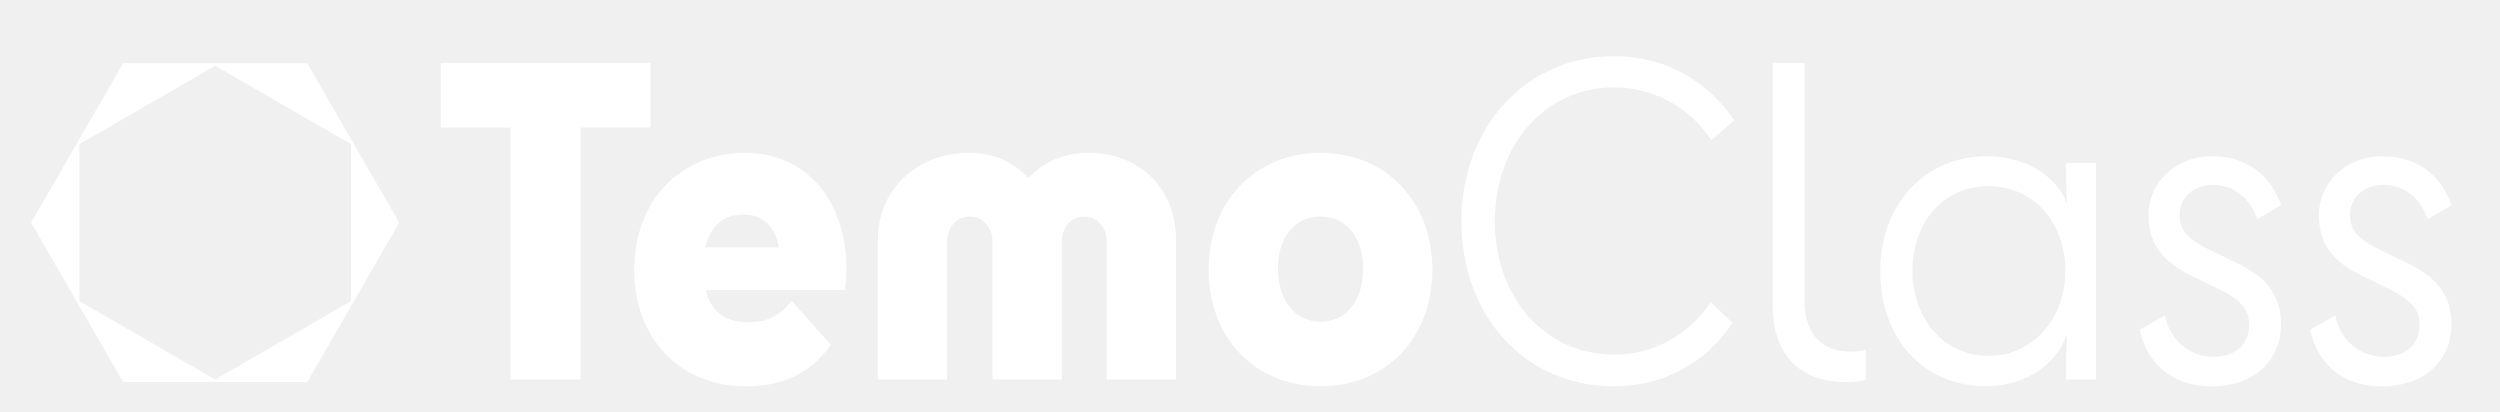
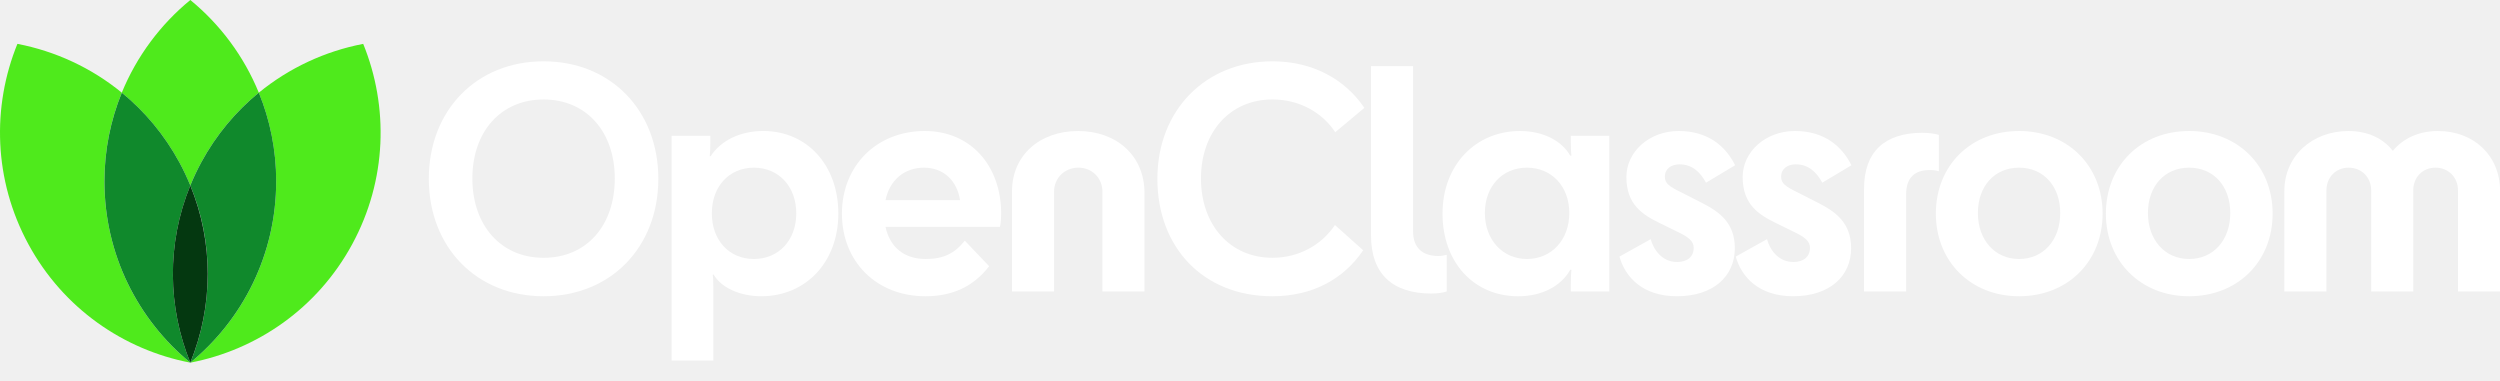
- <svg xmlns="http://www.w3.org/2000/svg" id="Layer_1" data-name="Layer 1" viewBox="0 0 1288.55 211.87">
+ <svg xmlns="http://www.w3.org/2000/svg" id="Layer_1" data-name="Layer 1" viewBox="0 0 1383.99 210.38">
  <defs>
    <style>
      .cls-1 {
+         fill: #043810;
+       }
+ 
+       .cls-2 {
        fill: #fff;
+       }
+ 
+       .cls-3 {
+         fill: #4fea1c;
+       }
+ 
+       .cls-4 {
+         fill: #10892c;
      }
    </style>
  </defs>
  <g>
-     <path class="cls-1" d="M263.07,65.72h-35.91v-33.29h108.13v33.29h-36.11v129.9h-36.11V65.72Z" />
-     <path class="cls-1" d="M384.54,199.11c-34.47,0-57.66-25.02-57.66-60.05s23.39-60.27,57.25-60.27c31.39,0,52.12,24.59,52.12,59.84,0,3.7-.21,7.62-.82,10.88h-71.61c2.46,10.88,9.64,16.54,21.75,16.54,9.85,0,16.41-3.05,22.37-11.1l20.31,22.85c-11.08,15.23-25.44,21.32-43.7,21.32ZM363.61,127.52h37.75c-1.44-10.23-8-16.97-18.06-16.97-10.67,0-17.24,6.09-19.7,16.97Z" />
-     <path class="cls-1" d="M606.14,195.62h-35.7v-70.93c0-7.83-5.13-13.06-11.49-13.06-6.77,0-11.7,5.22-11.7,13.06v70.93h-35.7v-70.93c0-7.83-5.13-13.06-11.7-13.06s-11.7,5.22-11.7,13.06v70.93h-35.7v-72.02c0-26.55,20.93-44.82,46.99-44.82,12.93,0,23.19,4.79,30.57,13.05,7.59-8.27,18.26-13.05,31.19-13.05,26.06,0,44.94,18.28,44.94,44.82v72.02Z" />
-     <path class="cls-1" d="M622.96,139.05c0-35.25,24.01-60.27,57.66-60.27s57.66,25.02,57.66,60.27-24.01,60.05-57.66,60.05-57.66-25.02-57.66-60.05ZM702.57,138.4c0-16.1-8.62-26.76-21.95-26.76s-21.95,10.66-21.95,26.76,8.62,27.42,21.95,27.42,21.95-10.88,21.95-27.42Z" />
-     <path class="cls-1" d="M882.11,72.25c-11.08-16.75-29.34-27.2-50.27-27.2-35.29,0-61.35,29.37-61.35,68.98s26.06,68.76,61.35,68.76c20.93,0,38.78-10.44,49.86-26.98l11.29,10.66c-13.34,20.02-34.88,32.64-61.15,32.64-45.96,0-78.59-36.34-78.59-85.08s33.45-85.08,78.59-85.08c26.47,0,48.42,12.84,61.97,33.07l-11.7,10.23Z" />
-     <path class="cls-1" d="M913.71,157.55V32.43h16.41v123.16c0,16.97,9.23,25.68,24.01,25.68,2.87,0,5.33-.43,7.59-1.09v15.45c-2.46.87-6.16,1.31-10.26,1.31-23.8,0-37.75-14.14-37.75-39.38Z" />
-     <path class="cls-1" d="M1024.3,80.52c20.93,0,35.91,11.31,40.63,23.5h.41c-.21-3.26-.41-6.31-.41-11.97v-8.05h15.39v111.62h-15.39v-10.23c0-5,.21-8.7.41-12.19h-.41c-5.13,14.58-20.72,25.68-41.04,25.89-33.45,0-54.78-25.46-54.78-59.4s22.57-59.18,55.19-59.18ZM1064.51,139.7c0-25.24-16.41-43.74-39.6-43.74s-39.19,18.5-39.19,43.74,16.83,43.74,39.19,43.74,39.6-18.71,39.6-43.74Z" />
-     <path class="cls-1" d="M1138.99,128.83l13.95,6.75c13.54,6.53,22.78,15.23,22.78,31.55,0,18.71-13.95,31.99-35.91,31.99s-33.65-13.49-36.93-29.16l12.93-7.4c2.05,10.88,11.08,21.32,25.03,21.32,10.88,0,18.47-5.88,18.47-16.75,0-7.83-5.13-13.06-16-18.28l-12.93-6.31c-13.54-6.53-22.98-14.8-22.98-31.55s13.75-30.46,32.83-30.46,30.57,11.1,35.5,25.24l-12.31,7.18c-3.28-10.01-11.29-17.62-22.78-17.62-10.26,0-17.24,6.53-17.24,15.45,0,8.27,4.92,12.84,15.59,18.06Z" />
-     <path class="cls-1" d="M1226.81,128.83l13.95,6.75c13.54,6.53,22.78,15.23,22.78,31.55,0,18.71-13.95,31.99-35.91,31.99s-33.65-13.49-36.93-29.16l12.93-7.4c2.05,10.88,11.08,21.32,25.03,21.32,10.87,0,18.47-5.88,18.47-16.75,0-7.83-5.13-13.06-16-18.28l-12.93-6.31c-13.54-6.53-22.98-14.8-22.98-31.55s13.75-30.46,32.83-30.46,30.57,11.1,35.5,25.24l-12.31,7.18c-3.28-10.01-11.29-17.62-22.78-17.62-10.26,0-17.24,6.53-17.24,15.45,0,8.27,4.92,12.84,15.59,18.06Z" />
+     <path class="cls-3" d="M143.27,51.31c-12.66,10.36-23.56,23.29-31.85,38.56-2.28,4.21-4.3,8.49-6.07,12.83-1.78-4.33-3.8-8.61-6.08-12.83-8.28-15.26-19.19-28.19-31.85-38.56C75.67,31.18,88.8,13.58,105.36,0c16.56,13.58,29.69,31.18,37.91,51.31Z" />
+     <polygon points="105.36 200.77 105.36 200.77 105.36 200.77 105.36 200.77 105.36 200.77" />
+     <path class="cls-3" d="M105.35,200.77c-36.85-7.09-70.35-30.02-89.63-65.58C-3.57,99.62-4.51,59.04,9.64,24.28c21.03,4.05,40.97,13.26,57.79,27.02-6.19,15.14-9.62,31.71-9.62,49.08,0,20.23,4.63,39.37,12.88,56.43,8.26,17.07,20.14,32.05,34.65,43.95Z" />
+     <polygon points="105.36 200.77 105.36 200.77 105.36 200.77 105.36 200.77 105.36 200.77" />
+     <path class="cls-3" d="M194.99,135.19c-9.64,17.78-22.84,32.4-38.22,43.46-15.39,11.06-32.98,18.57-51.41,22.12,29.01-23.8,47.53-59.93,47.53-100.38,0-17.37-3.42-33.93-9.62-49.08,16.83-13.76,36.77-22.98,57.8-27.02,14.15,34.76,13.21,75.34-6.08,110.9Z" />
+     <polygon points="105.35 200.77 105.35 200.77 105.36 200.77 105.36 200.77 105.35 200.77" />
+     <path class="cls-4" d="M105.35,200.77c-14.51-11.9-26.39-26.89-34.65-43.95-8.26-17.06-12.88-36.2-12.88-56.43,0-17.37,3.42-33.93,9.62-49.08,12.66,10.36,23.56,23.29,31.85,38.56,2.28,4.21,4.3,8.49,6.08,12.83-13.22,32.27-12.49,67.44,0,98.08Z" />
+     <path class="cls-4" d="M152.89,100.38c0,40.46-18.52,76.58-47.53,100.38,6.33-15.54,9.64-32.24,9.64-49.14s-3.12-33.03-9.64-48.94c1.77-4.33,3.79-8.61,6.07-12.83,8.28-15.26,19.19-28.19,31.85-38.56,6.19,15.14,9.62,31.71,9.62,49.08Z" />
+     <path class="cls-1" d="M114.99,151.63c0,16.9-3.31,33.6-9.64,49.14h0c-12.48-30.64-13.21-65.81,0-98.08,6.51,15.9,9.64,32.51,9.64,48.94Z" />
  </g>
-   <path class="cls-1" d="M158.34,32.6H63.47L16.04,114.76l47.44,82.16h94.87l47.44-82.16-47.44-82.16ZM110.91,195.62l-70.03-40.43v-80.87l70.03-40.43,70.03,40.43v80.87l-70.03,40.43Z" />
+   <g>
+     <path class="cls-2" d="M237.39,98.97c0-37.92,26.44-65.03,63.53-65.03s63.53,27.11,63.53,65.03-26.44,65.03-63.53,65.03-63.53-27.11-63.53-65.03ZM340.34,98.81c0-25.78-15.63-43.74-39.42-43.74s-39.42,17.96-39.42,43.74,15.63,43.91,39.42,43.91,39.42-17.8,39.42-43.91Z" />
+     <path class="cls-2" d="M421.51,164c-11.98,0-22.29-4.82-26.44-11.98h-.5c.17,1.16.33,2.83.33,7.48v40.08h-23.12v-124.41h21.46v3.99c0,3.66-.17,5.49-.33,7.32h.5c5.49-8.48,16.13-13.97,29.11-13.97,24.12,0,41.58,18.79,41.58,45.74s-18.13,45.74-42.58,45.74ZM394.07,118.1c0,14.97,9.65,25.28,23.29,25.28s23.45-10.31,23.45-25.28-9.81-25.28-23.45-25.28-23.29,10.31-23.29,25.28Z" />
+     <path class="cls-2" d="M512.33,164c-27.28,0-46.24-19.29-46.24-45.74s19.13-45.74,45.9-45.74c25.28,0,42.25,19.13,42.25,45.74,0,2.33-.17,5.16-.67,7.32h-63.37c2.49,11.31,10.31,17.8,22.29,17.8,9.65,0,15.97-2.99,21.62-10.15l13.47,14.14c-8.82,11.48-20.62,16.63-35.26,16.63ZM490.21,110.78h41.25c-1.66-10.81-9.15-17.96-19.96-17.96s-18.96,6.82-21.29,17.96Z" />
+     <path class="cls-2" d="M596.82,72.53c21.29,0,36.76,13.64,36.76,34.26v54.55h-23.28v-55.22c0-7.65-5.82-13.31-13.31-13.31s-13.47,5.65-13.47,13.31v55.22h-23.28v-55.38c0-19.96,15.3-33.43,36.59-33.43Z" />
+     <path class="cls-2" d="M739.19,73.19c-7.48-11.31-20.29-18.13-34.76-18.13-23.45,0-39.58,17.96-39.58,43.74s16.13,43.91,39.58,43.91c14.47,0,27.11-6.99,34.59-18.13l15.63,13.97c-10.81,15.97-28.11,25.45-50.23,25.45-38.42,0-63.7-27.11-63.7-65.03s26.61-65.03,63.7-65.03c22.12,0,40.08,9.81,50.89,25.78l-16.13,13.47Z" />
+     <path class="cls-2" d="M758.99,130.41V36.6h23.28v91.48c0,9.48,5.65,13.64,13.97,13.64,1.83,0,3.16-.33,4.66-.67v20.29c-1.83.67-4.99,1.16-8.48,1.16-21.46,0-33.43-10.81-33.43-32.1Z" />
+     <path class="cls-2" d="M841.48,72.53c13.14,0,23.29,5.65,27.78,13.64h.67c-.17-1.33-.33-2.99-.33-7.65v-3.33h21.29v86.15h-21.29v-3.99c0-3.83.17-6.15.33-7.98h-.67c-4.99,8.98-15.63,14.64-28.77,14.64-24.62,0-41.91-18.79-41.91-45.74s18.3-45.74,42.91-45.74ZM868.76,117.93c0-14.8-9.81-25.11-23.45-25.11s-23.29,10.31-23.29,25.11,9.81,25.45,23.29,25.45,23.45-10.48,23.45-25.45Z" />
+     <path class="cls-2" d="M931.3,106.79l10.81,5.49c9.81,4.99,18.29,11.14,18.29,25.11,0,15.63-11.98,26.61-32.1,26.61-18.96,0-28.61-10.64-31.77-21.95l17.3-9.65c1.5,5.49,5.99,12.64,14.64,12.64,5.49,0,9.15-2.83,9.15-7.82,0-3.49-2.33-5.82-9.48-9.15l-9.15-4.49c-9.65-4.66-18.63-10.31-18.63-25.61,0-13.8,12.47-25.45,28.94-25.45s26.11,8.65,31.27,18.96l-16.13,9.65c-3.16-5.82-7.65-10.15-14.64-10.15-4.66,0-8.15,2.49-8.15,6.82,0,3.83,2.49,5.49,9.65,8.98Z" />
+     <path class="cls-2" d="M995.67,106.79l10.81,5.49c9.81,4.99,18.29,11.14,18.29,25.11,0,15.63-11.98,26.61-32.1,26.61-18.96,0-28.61-10.64-31.77-21.95l17.3-9.65c1.5,5.49,5.99,12.64,14.64,12.64,5.49,0,9.15-2.83,9.15-7.82,0-3.49-2.33-5.82-9.48-9.15l-9.15-4.49c-9.65-4.66-18.63-10.31-18.63-25.61,0-13.8,12.47-25.45,28.94-25.45s26.11,8.65,31.27,18.96l-16.13,9.65c-3.16-5.82-7.65-10.15-14.64-10.15-4.66,0-8.15,2.49-8.15,6.82,0,3.83,2.49,5.49,9.65,8.98Z" />
+     <path class="cls-2" d="M1073.34,74.69v20.12c-1.66-.5-3.16-.67-5.16-.67-7.82,0-12.97,3.83-12.97,13.64v53.56h-23.29v-56.88c0-20.46,11.48-30.94,32.27-30.94,3.66,0,7.15.5,9.15,1.16Z" />
+     <path class="cls-2" d="M1071.68,118.26c0-26.61,19.29-45.74,46.07-45.74s46.24,19.13,46.24,45.74-19.46,45.74-46.24,45.74-46.07-19.29-46.07-45.74ZM1140.53,117.93c0-14.8-9.15-25.11-22.79-25.11s-22.79,10.31-22.79,25.11,9.31,25.45,22.79,25.45,22.79-10.48,22.79-25.45Z" />
+     <path class="cls-2" d="M1165.81,118.26c0-26.61,19.29-45.74,46.07-45.74s46.24,19.13,46.24,45.74-19.46,45.74-46.24,45.74-46.07-19.29-46.07-45.74ZM1234.67,117.93c0-14.8-9.15-25.11-22.79-25.11s-22.79,10.31-22.79,25.11,9.31,25.45,22.79,25.45,22.79-10.48,22.79-25.45Z" />
+     <path class="cls-2" d="M1384.03,161.34h-23.29v-55.88c0-7.32-5.32-12.64-12.47-12.64s-12.31,5.32-12.31,12.64v55.88h-23.28v-55.88c0-7.32-5.32-12.64-12.47-12.64s-12.31,5.32-12.31,12.64v55.88h-23.29v-55.55c0-19.63,15.63-33.26,35.43-33.26,10.64,0,19.13,3.99,24.62,10.98,5.82-6.99,14.47-10.98,24.95-10.98,19.96,0,34.43,13.64,34.43,33.26v55.55Z" />
+   </g>
</svg>
